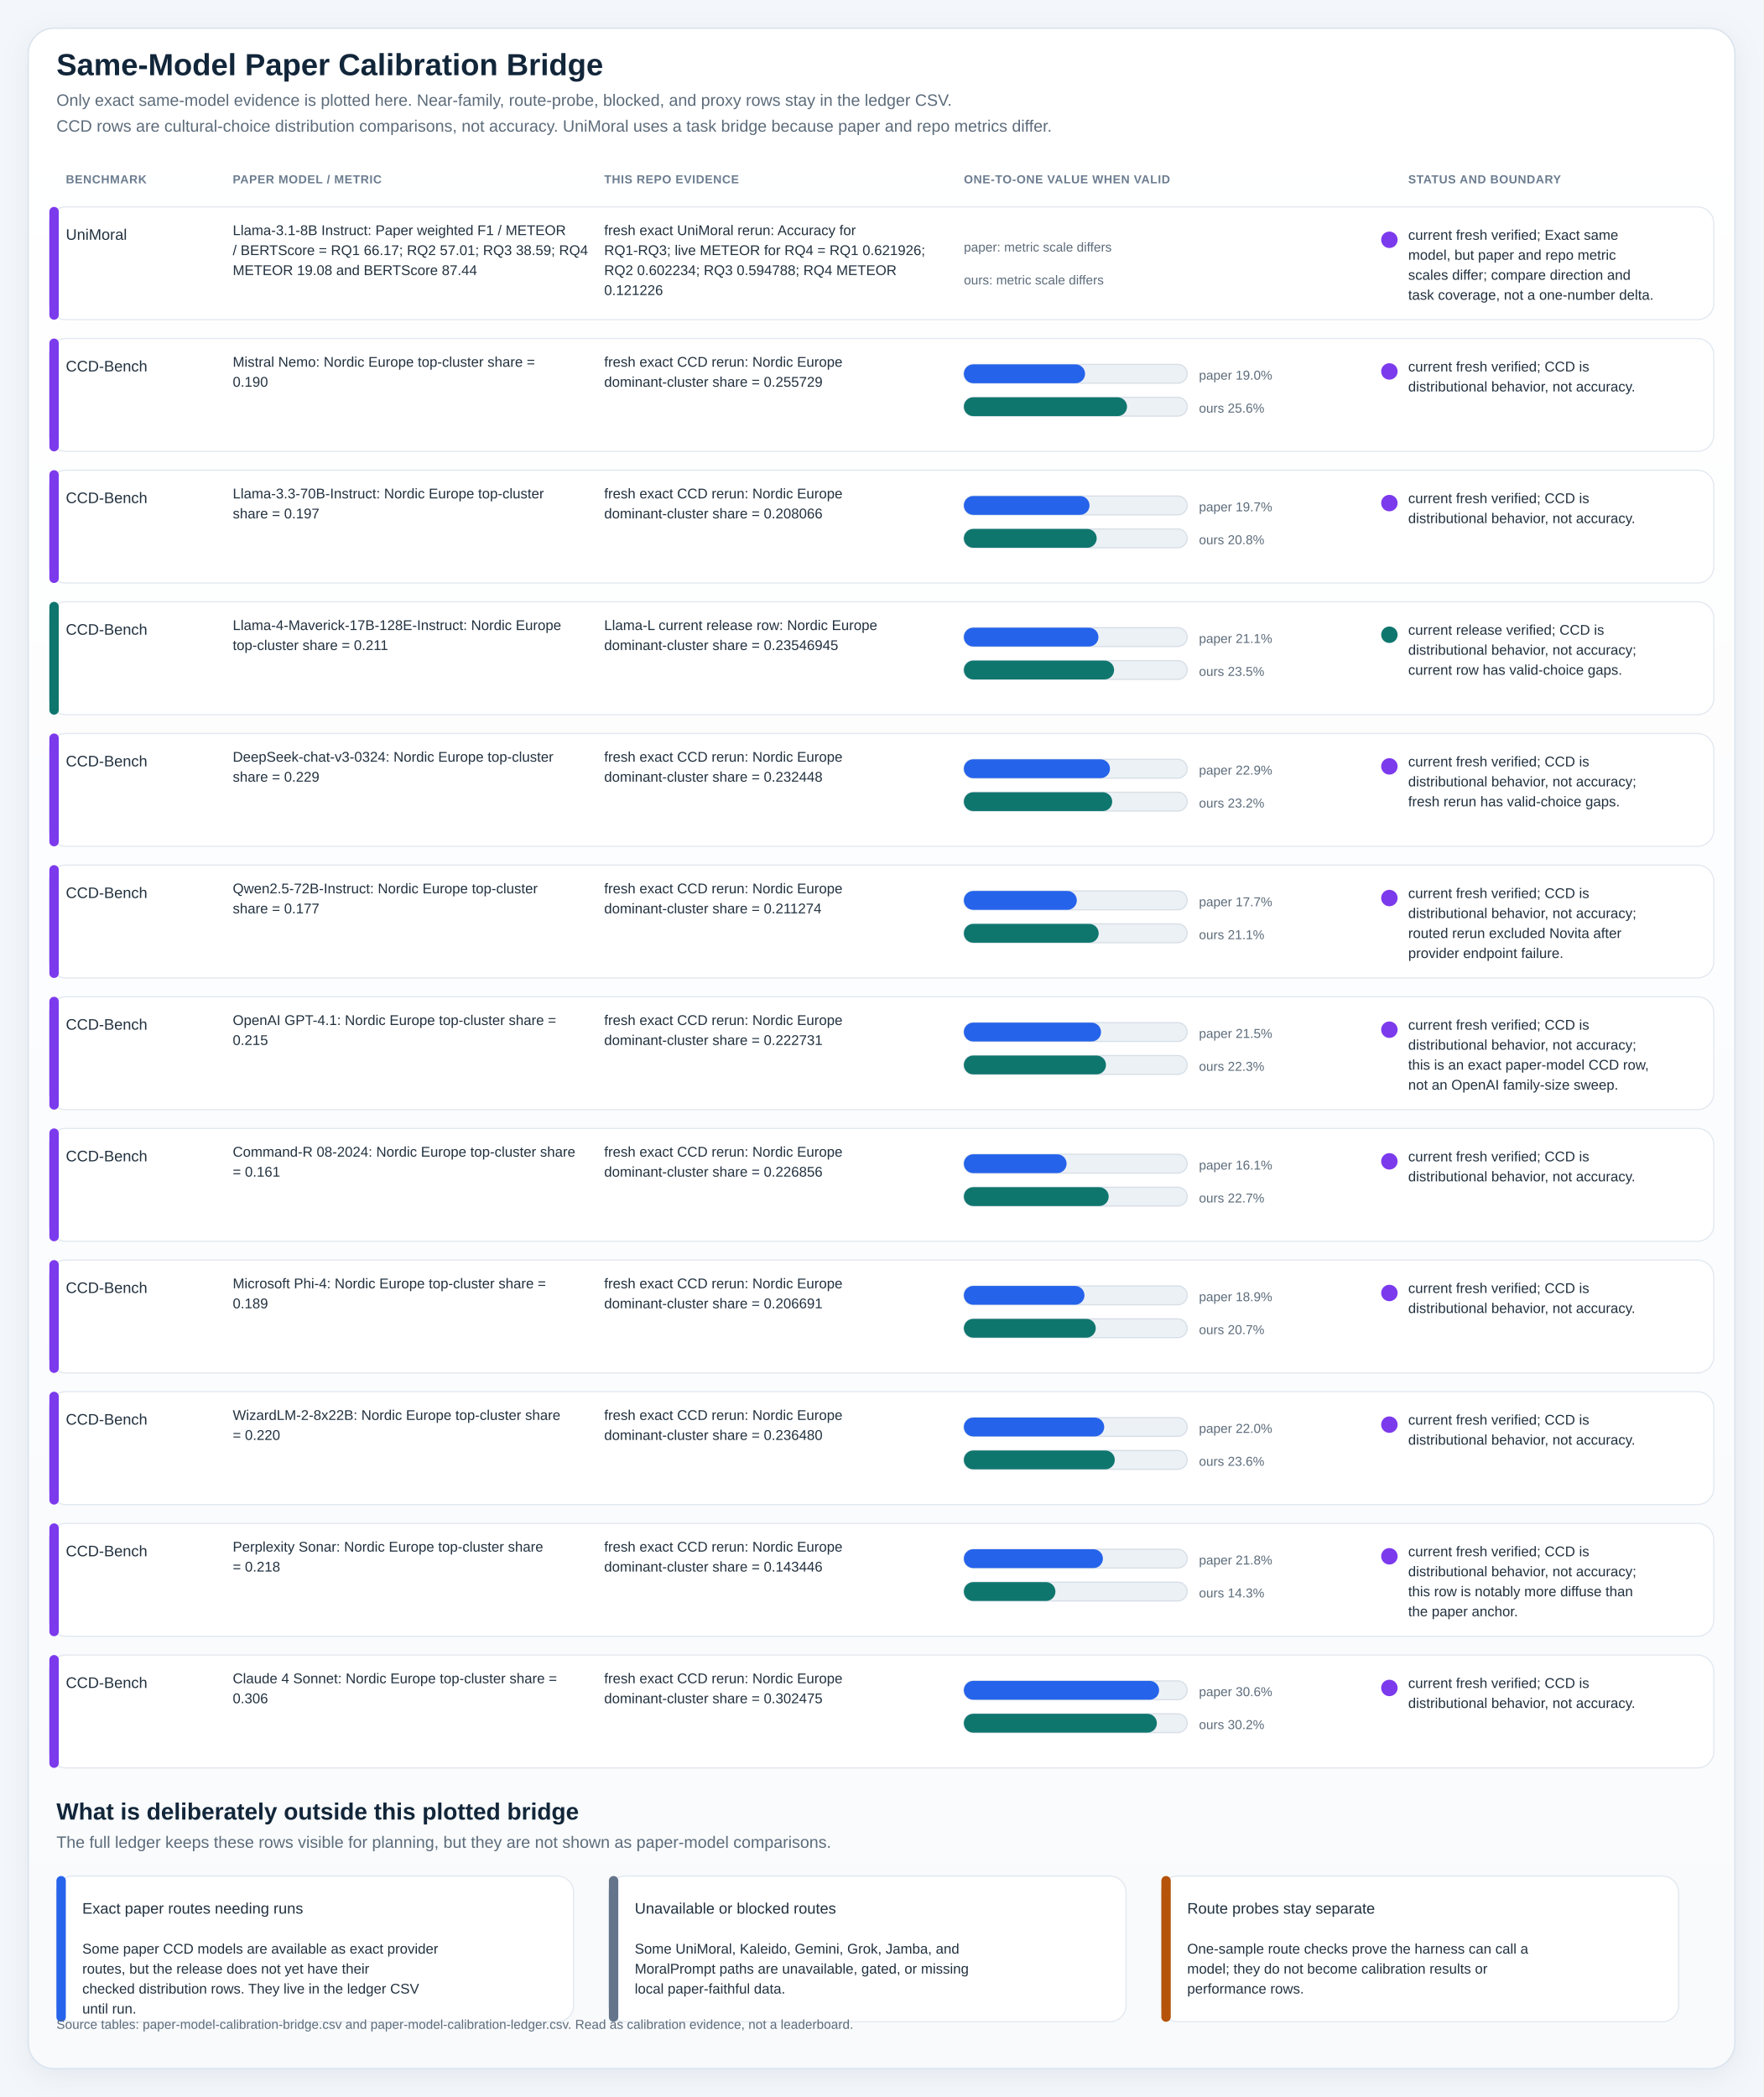
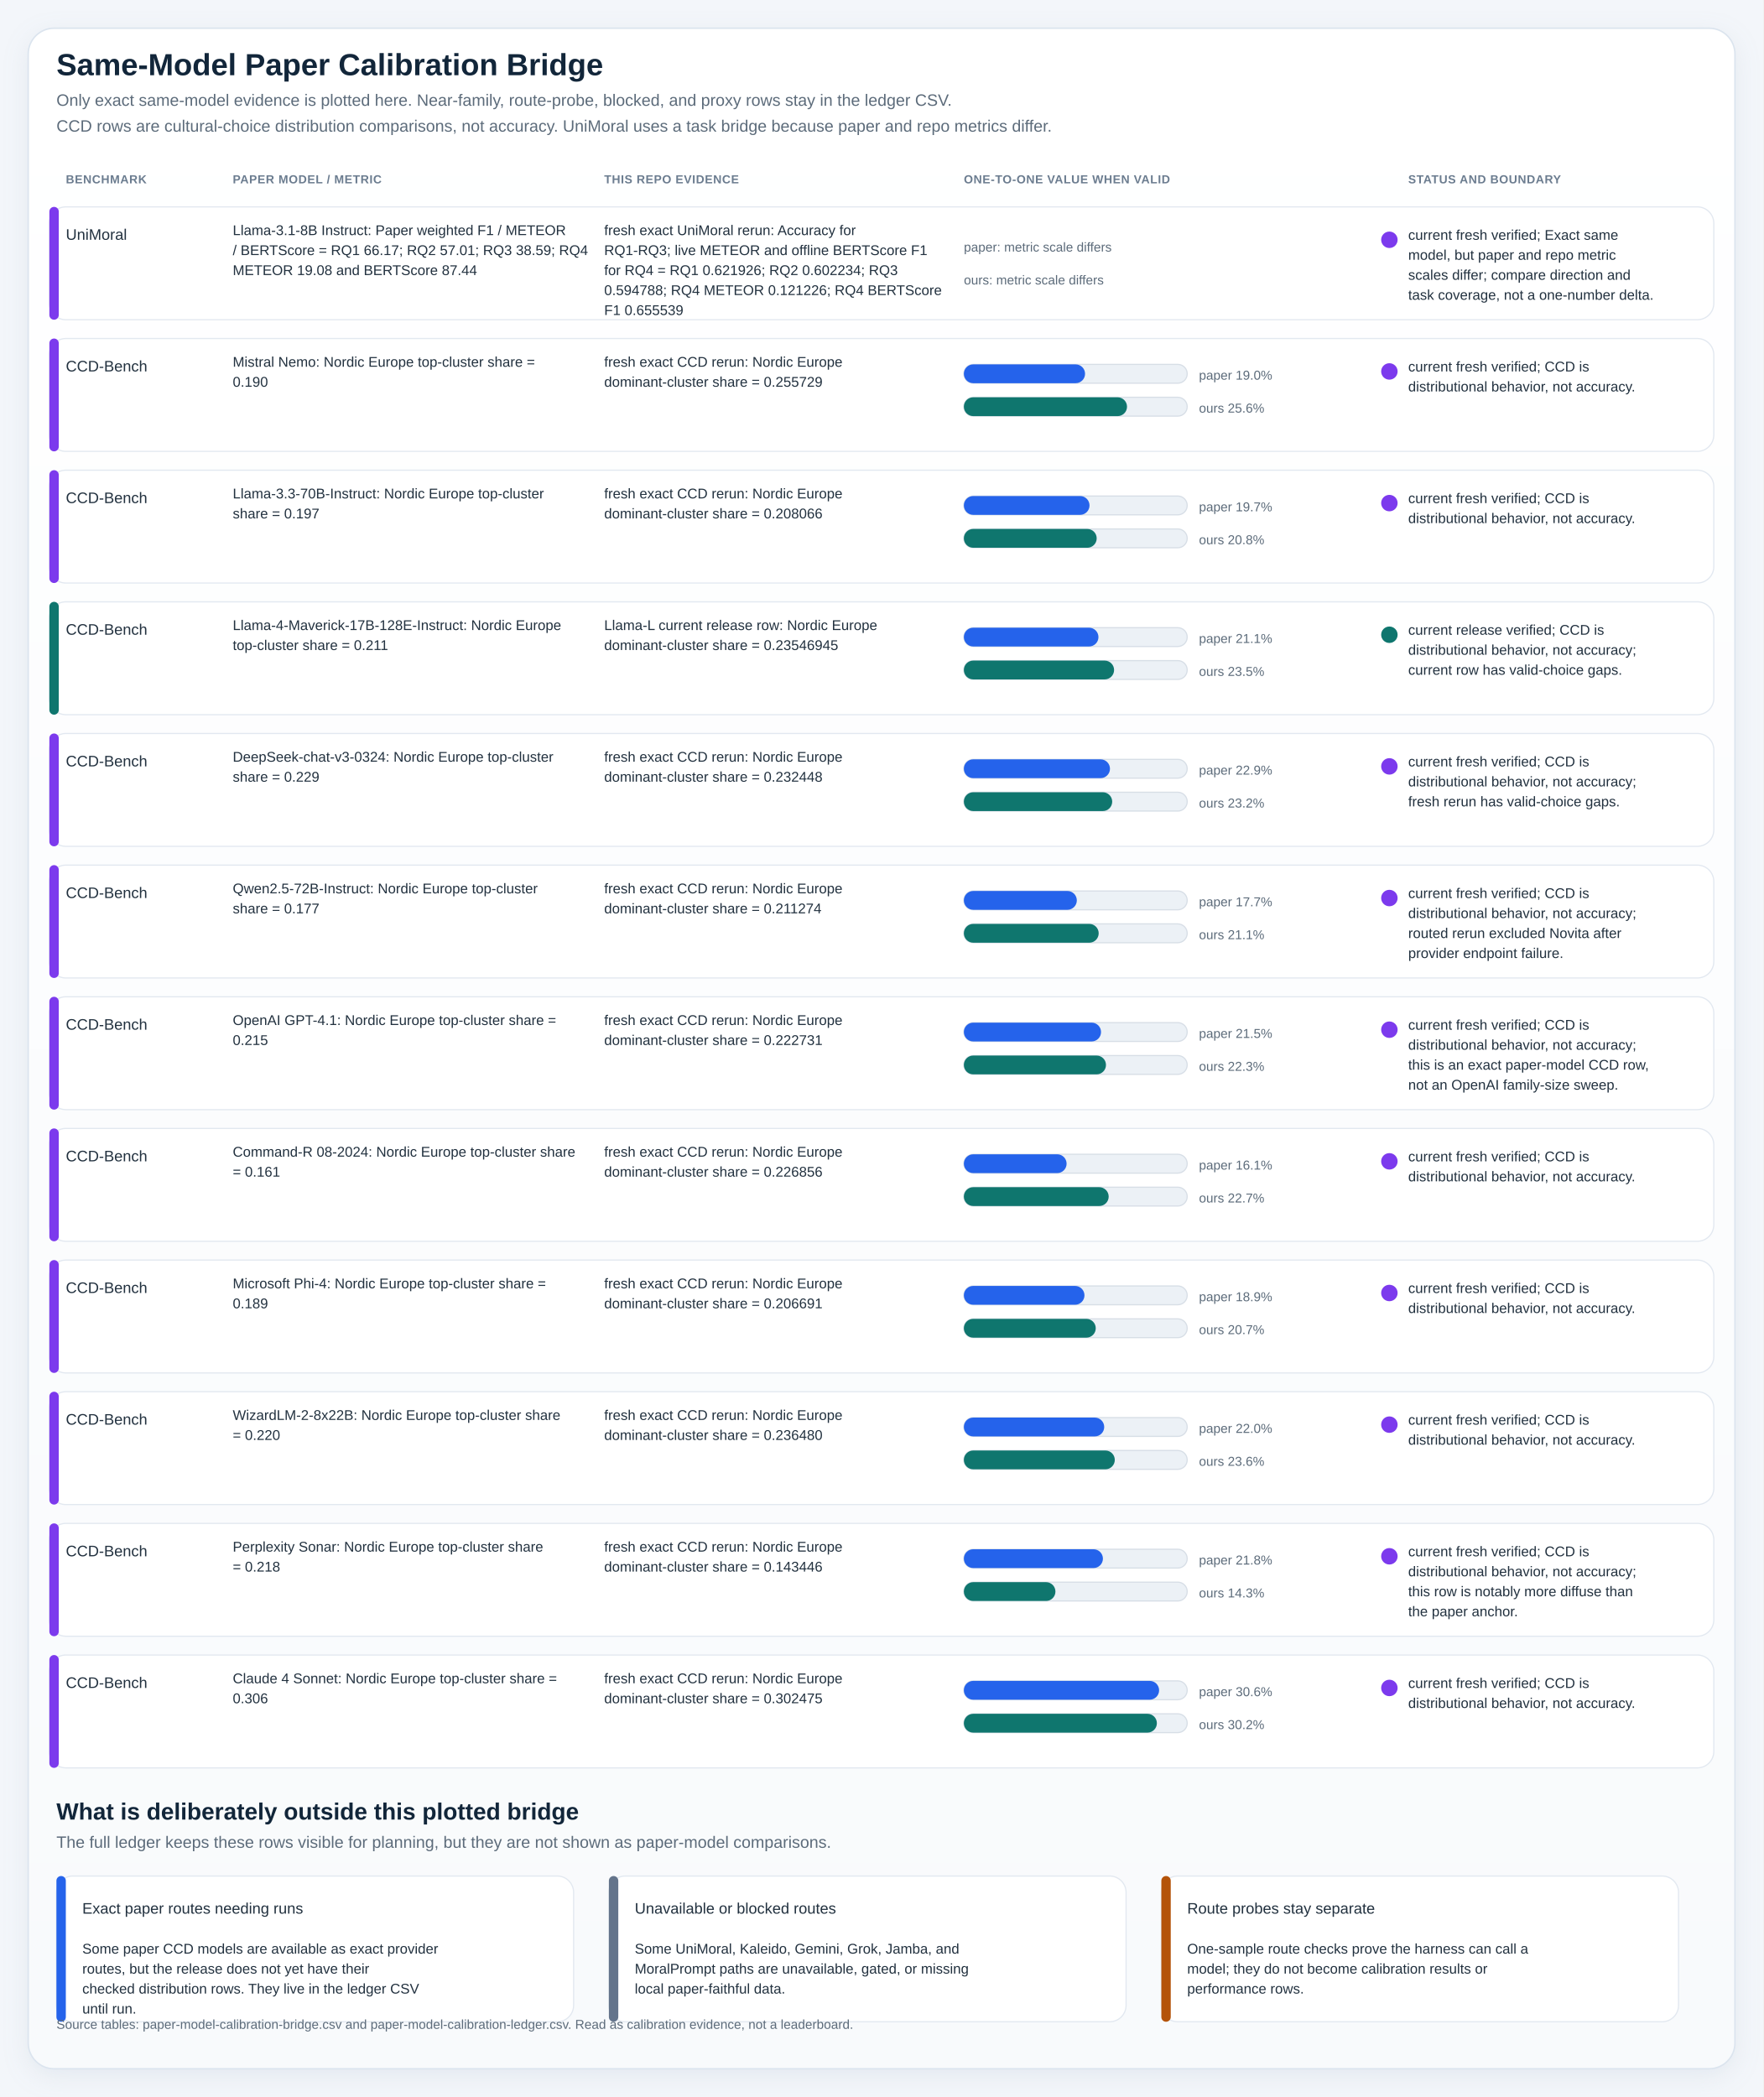
<svg xmlns="http://www.w3.org/2000/svg" viewBox="0 0 1500 1784" role="img" preserveAspectRatio="xMidYMin meet" style="max-width:100%;height:auto">
  <defs>
    <linearGradient id="panelGradient" x1="0" x2="0" y1="0" y2="1">
      <stop offset="0%" stop-color="#ffffff" />
      <stop offset="100%" stop-color="#f8fafc" />
    </linearGradient>
    <pattern id="diagonalHatch" width="8" height="8" patternUnits="userSpaceOnUse" patternTransform="rotate(45)">
      <line x1="0" y1="0" x2="0" y2="8" stroke="#cdd6e1" stroke-width="3" />
    </pattern>
    <filter id="softShadow" x="-20%" y="-20%" width="140%" height="140%">
      <feDropShadow dx="0" dy="6" stdDeviation="10" flood-color="#9fb0c2" flood-opacity="0.18" />
    </filter>
    <style>
.canvas { fill: #f3f6fa; }
.title { font: 700 26px 'IBM Plex Sans', 'Helvetica Neue', Arial, sans-serif; fill: #12263a; }
.subtitle { font: 400 14px 'IBM Plex Sans', 'Helvetica Neue', Arial, sans-serif; fill: #5c6b7a; }
.axis { font: 600 14px 'IBM Plex Sans', 'Helvetica Neue', Arial, sans-serif; fill: #22313f; }
.label { font: 500 13px 'IBM Plex Sans', 'Helvetica Neue', Arial, sans-serif; fill: #22313f; }
.metric { font: 700 20px 'IBM Plex Sans', 'Helvetica Neue', Arial, sans-serif; fill: #12263a; }
.celltext { font: 700 16px 'IBM Plex Sans', 'Helvetica Neue', Arial, sans-serif; fill: #ffffff; }
.celltext-dark { font: 700 16px 'IBM Plex Sans', 'Helvetica Neue', Arial, sans-serif; fill: #173042; }
.cellsub { font: 500 11px 'IBM Plex Sans', 'Helvetica Neue', Arial, sans-serif; fill: rgba(255,255,255,0.88); }
.cellsub-dark { font: 600 11px 'IBM Plex Sans', 'Helvetica Neue', Arial, sans-serif; fill: #385062; }
.body { font: 500 12px 'IBM Plex Sans', 'Helvetica Neue', Arial, sans-serif; fill: #22313f; }
.small { font: 500 11px 'IBM Plex Sans', 'Helvetica Neue', Arial, sans-serif; fill: #5c6b7a; }
.tiny { font: 600 10px 'IBM Plex Sans', 'Helvetica Neue', Arial, sans-serif; fill: #6b7c8f; letter-spacing: 0.04em; }
.grid { fill: #ffffff; stroke: #d7dee6; stroke-width: 1.25; }
.panel { fill: url(#panelGradient); stroke: #dbe4ee; stroke-width: 1.25; filter: url(#softShadow); }
.subpanel { fill: #ffffff; stroke: #e2e8f0; stroke-width: 1; }
.legend-card { fill: #ffffff; stroke: #dbe4ee; stroke-width: 1; }
.guide { stroke: #d7dee6; stroke-width: 1; stroke-dasharray: 4 6; }
.baseline { stroke: #aab7c6; stroke-width: 1.1; }
.muted-cell { fill: #eef2f7; stroke: #d7dee6; stroke-width: 1; }
.muted-bar { fill: #ecf1f6; stroke: #d7dee6; stroke-width: 1; }
.outline { stroke: rgba(255,255,255,0.9); stroke-width: 1; }
</style>
  </defs>
  <rect x="0" y="0" width="1500" height="1784" class="canvas" />
  <rect x="24" y="24" width="1452" height="1736" rx="22" class="panel" />
  <text x="48" y="64" class="title">Same-Model Paper Calibration Bridge</text>
  <text x="48" y="90" class="subtitle">Only exact same-model evidence is plotted here. Near-family, route-probe, blocked, and proxy rows stay in the ledger CSV.</text>
  <text x="48" y="112" class="subtitle">CCD rows are cultural-choice distribution comparisons, not accuracy. UniMoral uses a task bridge because paper and repo metrics differ.</text>
  <text x="56" y="156" class="tiny">BENCHMARK</text>
  <text x="198" y="156" class="tiny">PAPER MODEL / METRIC</text>
  <text x="514" y="156" class="tiny">THIS REPO EVIDENCE</text>
  <text x="820" y="156" class="tiny">ONE-TO-ONE VALUE WHEN VALID</text>
  <text x="1198" y="156" class="tiny">STATUS AND BOUNDARY</text>
  <rect x="42" y="176" width="1416" height="96" rx="14" class="subpanel" />
  <rect x="42" y="176" width="8" height="96" rx="4" fill="#7c3aed" />
  <text x="56" y="204" class="label">UniMoral</text>
  <text x="198" y="200" class="body">Llama-3.1-8B Instruct: Paper weighted F1 / METEOR</text>
  <text x="198" y="217" class="body">/ BERTScore = RQ1 66.17; RQ2 57.01; RQ3 38.59; RQ4</text>
  <text x="198" y="234" class="body">METEOR 19.08 and BERTScore 87.44</text>
  <text x="514" y="200" class="body">fresh exact UniMoral rerun: Accuracy for</text>
-   <text x="514" y="217" class="body">RQ1-RQ3; live METEOR for RQ4 = RQ1 0.621926;</text>
-   <text x="514" y="234" class="body">RQ2 0.602234; RQ3 0.594788; RQ4 METEOR</text>
-   <text x="514" y="251" class="body">0.121226</text>
+   <text x="514" y="217" class="body">RQ1-RQ3; live METEOR and offline BERTScore F1</text>
+   <text x="514" y="234" class="body">for RQ4 = RQ1 0.621926; RQ2 0.602234; RQ3</text>
+   <text x="514" y="251" class="body">0.594788; RQ4 METEOR 0.121226; RQ4 BERTScore</text>
+   <text x="514" y="268" class="body">F1 0.655539</text>
  <text x="820" y="214" class="small">paper: metric scale differs</text>
  <text x="820" y="242" class="small">ours: metric scale differs</text>
  <circle cx="1182" cy="204" r="7" fill="#7c3aed" />
  <text x="1198" y="204" class="body">current fresh verified; Exact same</text>
  <text x="1198" y="221" class="body">model, but paper and repo metric</text>
  <text x="1198" y="238" class="body">scales differ; compare direction and</text>
  <text x="1198" y="255" class="body">task coverage, not a one-number delta.</text>
  <rect x="42" y="288" width="1416" height="96" rx="14" class="subpanel" />
  <rect x="42" y="288" width="8" height="96" rx="4" fill="#7c3aed" />
  <text x="56" y="316" class="label">CCD-Bench</text>
  <text x="198" y="312" class="body">Mistral Nemo: Nordic Europe top-cluster share =</text>
  <text x="198" y="329" class="body">0.190</text>
  <text x="514" y="312" class="body">fresh exact CCD rerun: Nordic Europe</text>
  <text x="514" y="329" class="body">dominant-cluster share = 0.255729</text>
  <rect x="820" y="310" width="190" height="16" rx="8" class="muted-bar" />
  <rect x="820" y="310" width="103.1" height="16" rx="8" fill="#2563eb" />
  <text x="1020" y="323" class="small">paper 19.0%</text>
  <rect x="820" y="338" width="190" height="16" rx="8" class="muted-bar" />
  <rect x="820" y="338" width="138.8" height="16" rx="8" fill="#0f766e" />
  <text x="1020" y="351" class="small">ours 25.6%</text>
  <circle cx="1182" cy="316" r="7" fill="#7c3aed" />
  <text x="1198" y="316" class="body">current fresh verified; CCD is</text>
  <text x="1198" y="333" class="body">distributional behavior, not accuracy.</text>
  <rect x="42" y="400" width="1416" height="96" rx="14" class="subpanel" />
  <rect x="42" y="400" width="8" height="96" rx="4" fill="#7c3aed" />
  <text x="56" y="428" class="label">CCD-Bench</text>
  <text x="198" y="424" class="body">Llama-3.3-70B-Instruct: Nordic Europe top-cluster</text>
  <text x="198" y="441" class="body">share = 0.197</text>
  <text x="514" y="424" class="body">fresh exact CCD rerun: Nordic Europe</text>
  <text x="514" y="441" class="body">dominant-cluster share = 0.208066</text>
  <rect x="820" y="422" width="190" height="16" rx="8" class="muted-bar" />
  <rect x="820" y="422" width="106.9" height="16" rx="8" fill="#2563eb" />
  <text x="1020" y="435" class="small">paper 19.7%</text>
  <rect x="820" y="450" width="190" height="16" rx="8" class="muted-bar" />
  <rect x="820" y="450" width="113.0" height="16" rx="8" fill="#0f766e" />
  <text x="1020" y="463" class="small">ours 20.8%</text>
  <circle cx="1182" cy="428" r="7" fill="#7c3aed" />
  <text x="1198" y="428" class="body">current fresh verified; CCD is</text>
  <text x="1198" y="445" class="body">distributional behavior, not accuracy.</text>
  <rect x="42" y="512" width="1416" height="96" rx="14" class="subpanel" />
  <rect x="42" y="512" width="8" height="96" rx="4" fill="#0f766e" />
  <text x="56" y="540" class="label">CCD-Bench</text>
  <text x="198" y="536" class="body">Llama-4-Maverick-17B-128E-Instruct: Nordic Europe</text>
  <text x="198" y="553" class="body">top-cluster share = 0.211</text>
  <text x="514" y="536" class="body">Llama-L current release row: Nordic Europe</text>
  <text x="514" y="553" class="body">dominant-cluster share = 0.23546945</text>
  <rect x="820" y="534" width="190" height="16" rx="8" class="muted-bar" />
  <rect x="820" y="534" width="114.5" height="16" rx="8" fill="#2563eb" />
  <text x="1020" y="547" class="small">paper 21.1%</text>
  <rect x="820" y="562" width="190" height="16" rx="8" class="muted-bar" />
  <rect x="820" y="562" width="127.8" height="16" rx="8" fill="#0f766e" />
  <text x="1020" y="575" class="small">ours 23.5%</text>
  <circle cx="1182" cy="540" r="7" fill="#0f766e" />
  <text x="1198" y="540" class="body">current release verified; CCD is</text>
  <text x="1198" y="557" class="body">distributional behavior, not accuracy;</text>
  <text x="1198" y="574" class="body">current row has valid-choice gaps.</text>
  <rect x="42" y="624" width="1416" height="96" rx="14" class="subpanel" />
  <rect x="42" y="624" width="8" height="96" rx="4" fill="#7c3aed" />
  <text x="56" y="652" class="label">CCD-Bench</text>
  <text x="198" y="648" class="body">DeepSeek-chat-v3-0324: Nordic Europe top-cluster</text>
  <text x="198" y="665" class="body">share = 0.229</text>
  <text x="514" y="648" class="body">fresh exact CCD rerun: Nordic Europe</text>
  <text x="514" y="665" class="body">dominant-cluster share = 0.232448</text>
  <rect x="820" y="646" width="190" height="16" rx="8" class="muted-bar" />
  <rect x="820" y="646" width="124.3" height="16" rx="8" fill="#2563eb" />
  <text x="1020" y="659" class="small">paper 22.9%</text>
  <rect x="820" y="674" width="190" height="16" rx="8" class="muted-bar" />
  <rect x="820" y="674" width="126.2" height="16" rx="8" fill="#0f766e" />
  <text x="1020" y="687" class="small">ours 23.2%</text>
  <circle cx="1182" cy="652" r="7" fill="#7c3aed" />
  <text x="1198" y="652" class="body">current fresh verified; CCD is</text>
  <text x="1198" y="669" class="body">distributional behavior, not accuracy;</text>
  <text x="1198" y="686" class="body">fresh rerun has valid-choice gaps.</text>
  <rect x="42" y="736" width="1416" height="96" rx="14" class="subpanel" />
  <rect x="42" y="736" width="8" height="96" rx="4" fill="#7c3aed" />
  <text x="56" y="764" class="label">CCD-Bench</text>
  <text x="198" y="760" class="body">Qwen2.5-72B-Instruct: Nordic Europe top-cluster</text>
  <text x="198" y="777" class="body">share = 0.177</text>
  <text x="514" y="760" class="body">fresh exact CCD rerun: Nordic Europe</text>
  <text x="514" y="777" class="body">dominant-cluster share = 0.211274</text>
  <rect x="820" y="758" width="190" height="16" rx="8" class="muted-bar" />
  <rect x="820" y="758" width="96.1" height="16" rx="8" fill="#2563eb" />
  <text x="1020" y="771" class="small">paper 17.7%</text>
  <rect x="820" y="786" width="190" height="16" rx="8" class="muted-bar" />
  <rect x="820" y="786" width="114.7" height="16" rx="8" fill="#0f766e" />
  <text x="1020" y="799" class="small">ours 21.1%</text>
  <circle cx="1182" cy="764" r="7" fill="#7c3aed" />
  <text x="1198" y="764" class="body">current fresh verified; CCD is</text>
  <text x="1198" y="781" class="body">distributional behavior, not accuracy;</text>
  <text x="1198" y="798" class="body">routed rerun excluded Novita after</text>
  <text x="1198" y="815" class="body">provider endpoint failure.</text>
  <rect x="42" y="848" width="1416" height="96" rx="14" class="subpanel" />
  <rect x="42" y="848" width="8" height="96" rx="4" fill="#7c3aed" />
  <text x="56" y="876" class="label">CCD-Bench</text>
  <text x="198" y="872" class="body">OpenAI GPT-4.1: Nordic Europe top-cluster share =</text>
  <text x="198" y="889" class="body">0.215</text>
  <text x="514" y="872" class="body">fresh exact CCD rerun: Nordic Europe</text>
  <text x="514" y="889" class="body">dominant-cluster share = 0.222731</text>
  <rect x="820" y="870" width="190" height="16" rx="8" class="muted-bar" />
  <rect x="820" y="870" width="116.7" height="16" rx="8" fill="#2563eb" />
  <text x="1020" y="883" class="small">paper 21.5%</text>
  <rect x="820" y="898" width="190" height="16" rx="8" class="muted-bar" />
  <rect x="820" y="898" width="120.9" height="16" rx="8" fill="#0f766e" />
  <text x="1020" y="911" class="small">ours 22.3%</text>
  <circle cx="1182" cy="876" r="7" fill="#7c3aed" />
  <text x="1198" y="876" class="body">current fresh verified; CCD is</text>
  <text x="1198" y="893" class="body">distributional behavior, not accuracy;</text>
  <text x="1198" y="910" class="body">this is an exact paper-model CCD row,</text>
  <text x="1198" y="927" class="body">not an OpenAI family-size sweep.</text>
  <rect x="42" y="960" width="1416" height="96" rx="14" class="subpanel" />
  <rect x="42" y="960" width="8" height="96" rx="4" fill="#7c3aed" />
  <text x="56" y="988" class="label">CCD-Bench</text>
  <text x="198" y="984" class="body">Command-R 08-2024: Nordic Europe top-cluster share</text>
  <text x="198" y="1001" class="body">= 0.161</text>
  <text x="514" y="984" class="body">fresh exact CCD rerun: Nordic Europe</text>
  <text x="514" y="1001" class="body">dominant-cluster share = 0.226856</text>
  <rect x="820" y="982" width="190" height="16" rx="8" class="muted-bar" />
  <rect x="820" y="982" width="87.4" height="16" rx="8" fill="#2563eb" />
  <text x="1020" y="995" class="small">paper 16.1%</text>
  <rect x="820" y="1010" width="190" height="16" rx="8" class="muted-bar" />
  <rect x="820" y="1010" width="123.2" height="16" rx="8" fill="#0f766e" />
  <text x="1020" y="1023" class="small">ours 22.7%</text>
  <circle cx="1182" cy="988" r="7" fill="#7c3aed" />
  <text x="1198" y="988" class="body">current fresh verified; CCD is</text>
  <text x="1198" y="1005" class="body">distributional behavior, not accuracy.</text>
  <rect x="42" y="1072" width="1416" height="96" rx="14" class="subpanel" />
  <rect x="42" y="1072" width="8" height="96" rx="4" fill="#7c3aed" />
  <text x="56" y="1100" class="label">CCD-Bench</text>
  <text x="198" y="1096" class="body">Microsoft Phi-4: Nordic Europe top-cluster share =</text>
  <text x="198" y="1113" class="body">0.189</text>
  <text x="514" y="1096" class="body">fresh exact CCD rerun: Nordic Europe</text>
  <text x="514" y="1113" class="body">dominant-cluster share = 0.206691</text>
  <rect x="820" y="1094" width="190" height="16" rx="8" class="muted-bar" />
  <rect x="820" y="1094" width="102.6" height="16" rx="8" fill="#2563eb" />
  <text x="1020" y="1107" class="small">paper 18.9%</text>
  <rect x="820" y="1122" width="190" height="16" rx="8" class="muted-bar" />
  <rect x="820" y="1122" width="112.2" height="16" rx="8" fill="#0f766e" />
  <text x="1020" y="1135" class="small">ours 20.7%</text>
  <circle cx="1182" cy="1100" r="7" fill="#7c3aed" />
  <text x="1198" y="1100" class="body">current fresh verified; CCD is</text>
  <text x="1198" y="1117" class="body">distributional behavior, not accuracy.</text>
  <rect x="42" y="1184" width="1416" height="96" rx="14" class="subpanel" />
  <rect x="42" y="1184" width="8" height="96" rx="4" fill="#7c3aed" />
  <text x="56" y="1212" class="label">CCD-Bench</text>
  <text x="198" y="1208" class="body">WizardLM-2-8x22B: Nordic Europe top-cluster share</text>
  <text x="198" y="1225" class="body">= 0.220</text>
  <text x="514" y="1208" class="body">fresh exact CCD rerun: Nordic Europe</text>
  <text x="514" y="1225" class="body">dominant-cluster share = 0.236480</text>
  <rect x="820" y="1206" width="190" height="16" rx="8" class="muted-bar" />
  <rect x="820" y="1206" width="119.4" height="16" rx="8" fill="#2563eb" />
  <text x="1020" y="1219" class="small">paper 22.0%</text>
  <rect x="820" y="1234" width="190" height="16" rx="8" class="muted-bar" />
  <rect x="820" y="1234" width="128.4" height="16" rx="8" fill="#0f766e" />
  <text x="1020" y="1247" class="small">ours 23.6%</text>
  <circle cx="1182" cy="1212" r="7" fill="#7c3aed" />
  <text x="1198" y="1212" class="body">current fresh verified; CCD is</text>
  <text x="1198" y="1229" class="body">distributional behavior, not accuracy.</text>
  <rect x="42" y="1296" width="1416" height="96" rx="14" class="subpanel" />
  <rect x="42" y="1296" width="8" height="96" rx="4" fill="#7c3aed" />
  <text x="56" y="1324" class="label">CCD-Bench</text>
  <text x="198" y="1320" class="body">Perplexity Sonar: Nordic Europe top-cluster share</text>
  <text x="198" y="1337" class="body">= 0.218</text>
  <text x="514" y="1320" class="body">fresh exact CCD rerun: Nordic Europe</text>
  <text x="514" y="1337" class="body">dominant-cluster share = 0.143446</text>
  <rect x="820" y="1318" width="190" height="16" rx="8" class="muted-bar" />
  <rect x="820" y="1318" width="118.3" height="16" rx="8" fill="#2563eb" />
  <text x="1020" y="1331" class="small">paper 21.8%</text>
  <rect x="820" y="1346" width="190" height="16" rx="8" class="muted-bar" />
  <rect x="820" y="1346" width="77.9" height="16" rx="8" fill="#0f766e" />
  <text x="1020" y="1359" class="small">ours 14.3%</text>
  <circle cx="1182" cy="1324" r="7" fill="#7c3aed" />
  <text x="1198" y="1324" class="body">current fresh verified; CCD is</text>
  <text x="1198" y="1341" class="body">distributional behavior, not accuracy;</text>
  <text x="1198" y="1358" class="body">this row is notably more diffuse than</text>
  <text x="1198" y="1375" class="body">the paper anchor.</text>
  <rect x="42" y="1408" width="1416" height="96" rx="14" class="subpanel" />
  <rect x="42" y="1408" width="8" height="96" rx="4" fill="#7c3aed" />
  <text x="56" y="1436" class="label">CCD-Bench</text>
  <text x="198" y="1432" class="body">Claude 4 Sonnet: Nordic Europe top-cluster share =</text>
  <text x="198" y="1449" class="body">0.306</text>
  <text x="514" y="1432" class="body">fresh exact CCD rerun: Nordic Europe</text>
  <text x="514" y="1449" class="body">dominant-cluster share = 0.302475</text>
  <rect x="820" y="1430" width="190" height="16" rx="8" class="muted-bar" />
  <rect x="820" y="1430" width="166.1" height="16" rx="8" fill="#2563eb" />
  <text x="1020" y="1443" class="small">paper 30.6%</text>
  <rect x="820" y="1458" width="190" height="16" rx="8" class="muted-bar" />
  <rect x="820" y="1458" width="164.2" height="16" rx="8" fill="#0f766e" />
  <text x="1020" y="1471" class="small">ours 30.2%</text>
  <circle cx="1182" cy="1436" r="7" fill="#7c3aed" />
  <text x="1198" y="1436" class="body">current fresh verified; CCD is</text>
  <text x="1198" y="1453" class="body">distributional behavior, not accuracy.</text>
  <text x="48" y="1548" class="metric">What is deliberately outside this plotted bridge</text>
  <text x="48" y="1572" class="subtitle">The full ledger keeps these rows visible for planning, but they are not shown as paper-model comparisons.</text>
  <rect x="48" y="1596" width="440" height="124" rx="14" class="subpanel" />
  <rect x="48" y="1596" width="8" height="124" rx="4" fill="#2563eb" />
  <text x="70" y="1628" class="label">Exact paper routes needing runs</text>
  <text x="70" y="1662" class="body">Some paper CCD models are available as exact provider</text>
  <text x="70" y="1679" class="body">routes, but the release does not yet have their</text>
  <text x="70" y="1696" class="body">checked distribution rows. They live in the ledger CSV</text>
  <text x="70" y="1713" class="body">until run.</text>
  <rect x="518" y="1596" width="440" height="124" rx="14" class="subpanel" />
  <rect x="518" y="1596" width="8" height="124" rx="4" fill="#64748b" />
  <text x="540" y="1628" class="label">Unavailable or blocked routes</text>
  <text x="540" y="1662" class="body">Some UniMoral, Kaleido, Gemini, Grok, Jamba, and</text>
  <text x="540" y="1679" class="body">MoralPrompt paths are unavailable, gated, or missing</text>
  <text x="540" y="1696" class="body">local paper-faithful data.</text>
  <rect x="988" y="1596" width="440" height="124" rx="14" class="subpanel" />
  <rect x="988" y="1596" width="8" height="124" rx="4" fill="#b45309" />
  <text x="1010" y="1628" class="label">Route probes stay separate</text>
  <text x="1010" y="1662" class="body">One-sample route checks prove the harness can call a</text>
  <text x="1010" y="1679" class="body">model; they do not become calibration results or</text>
  <text x="1010" y="1696" class="body">performance rows.</text>
  <text x="48" y="1726" class="small">Source tables: paper-model-calibration-bridge.csv and paper-model-calibration-ledger.csv. Read as calibration evidence, not a leaderboard.</text>
</svg>
